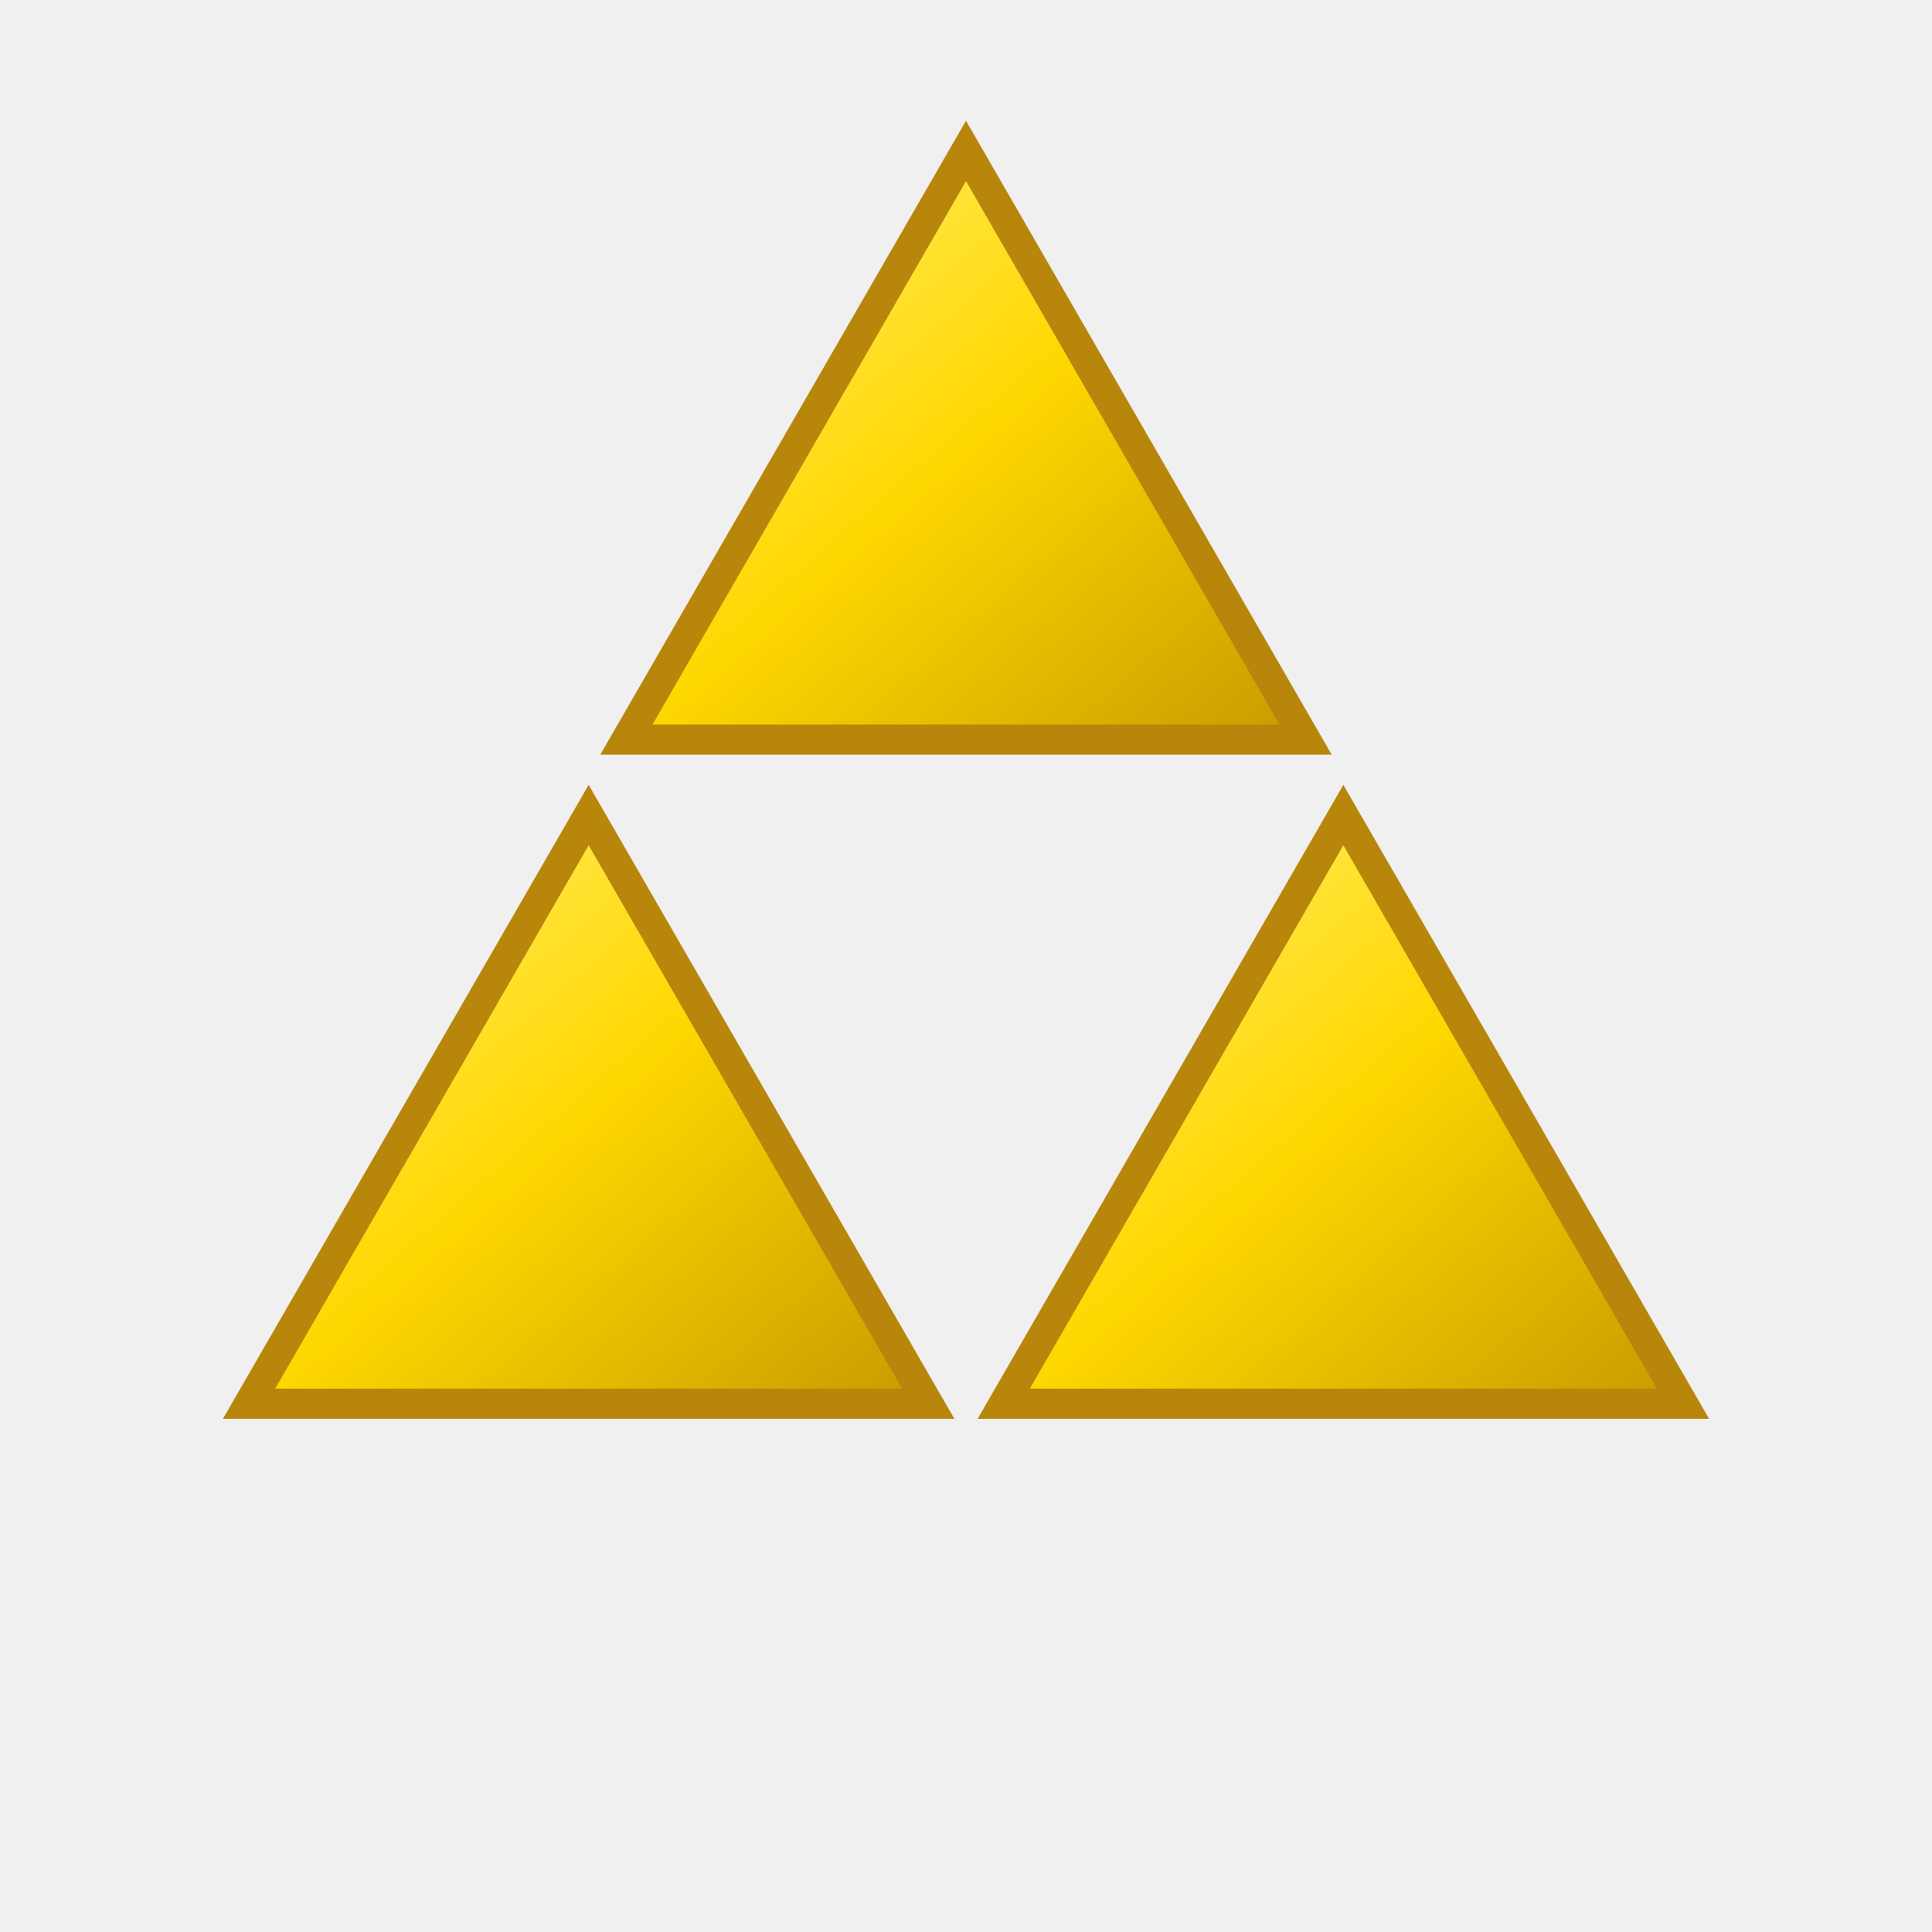
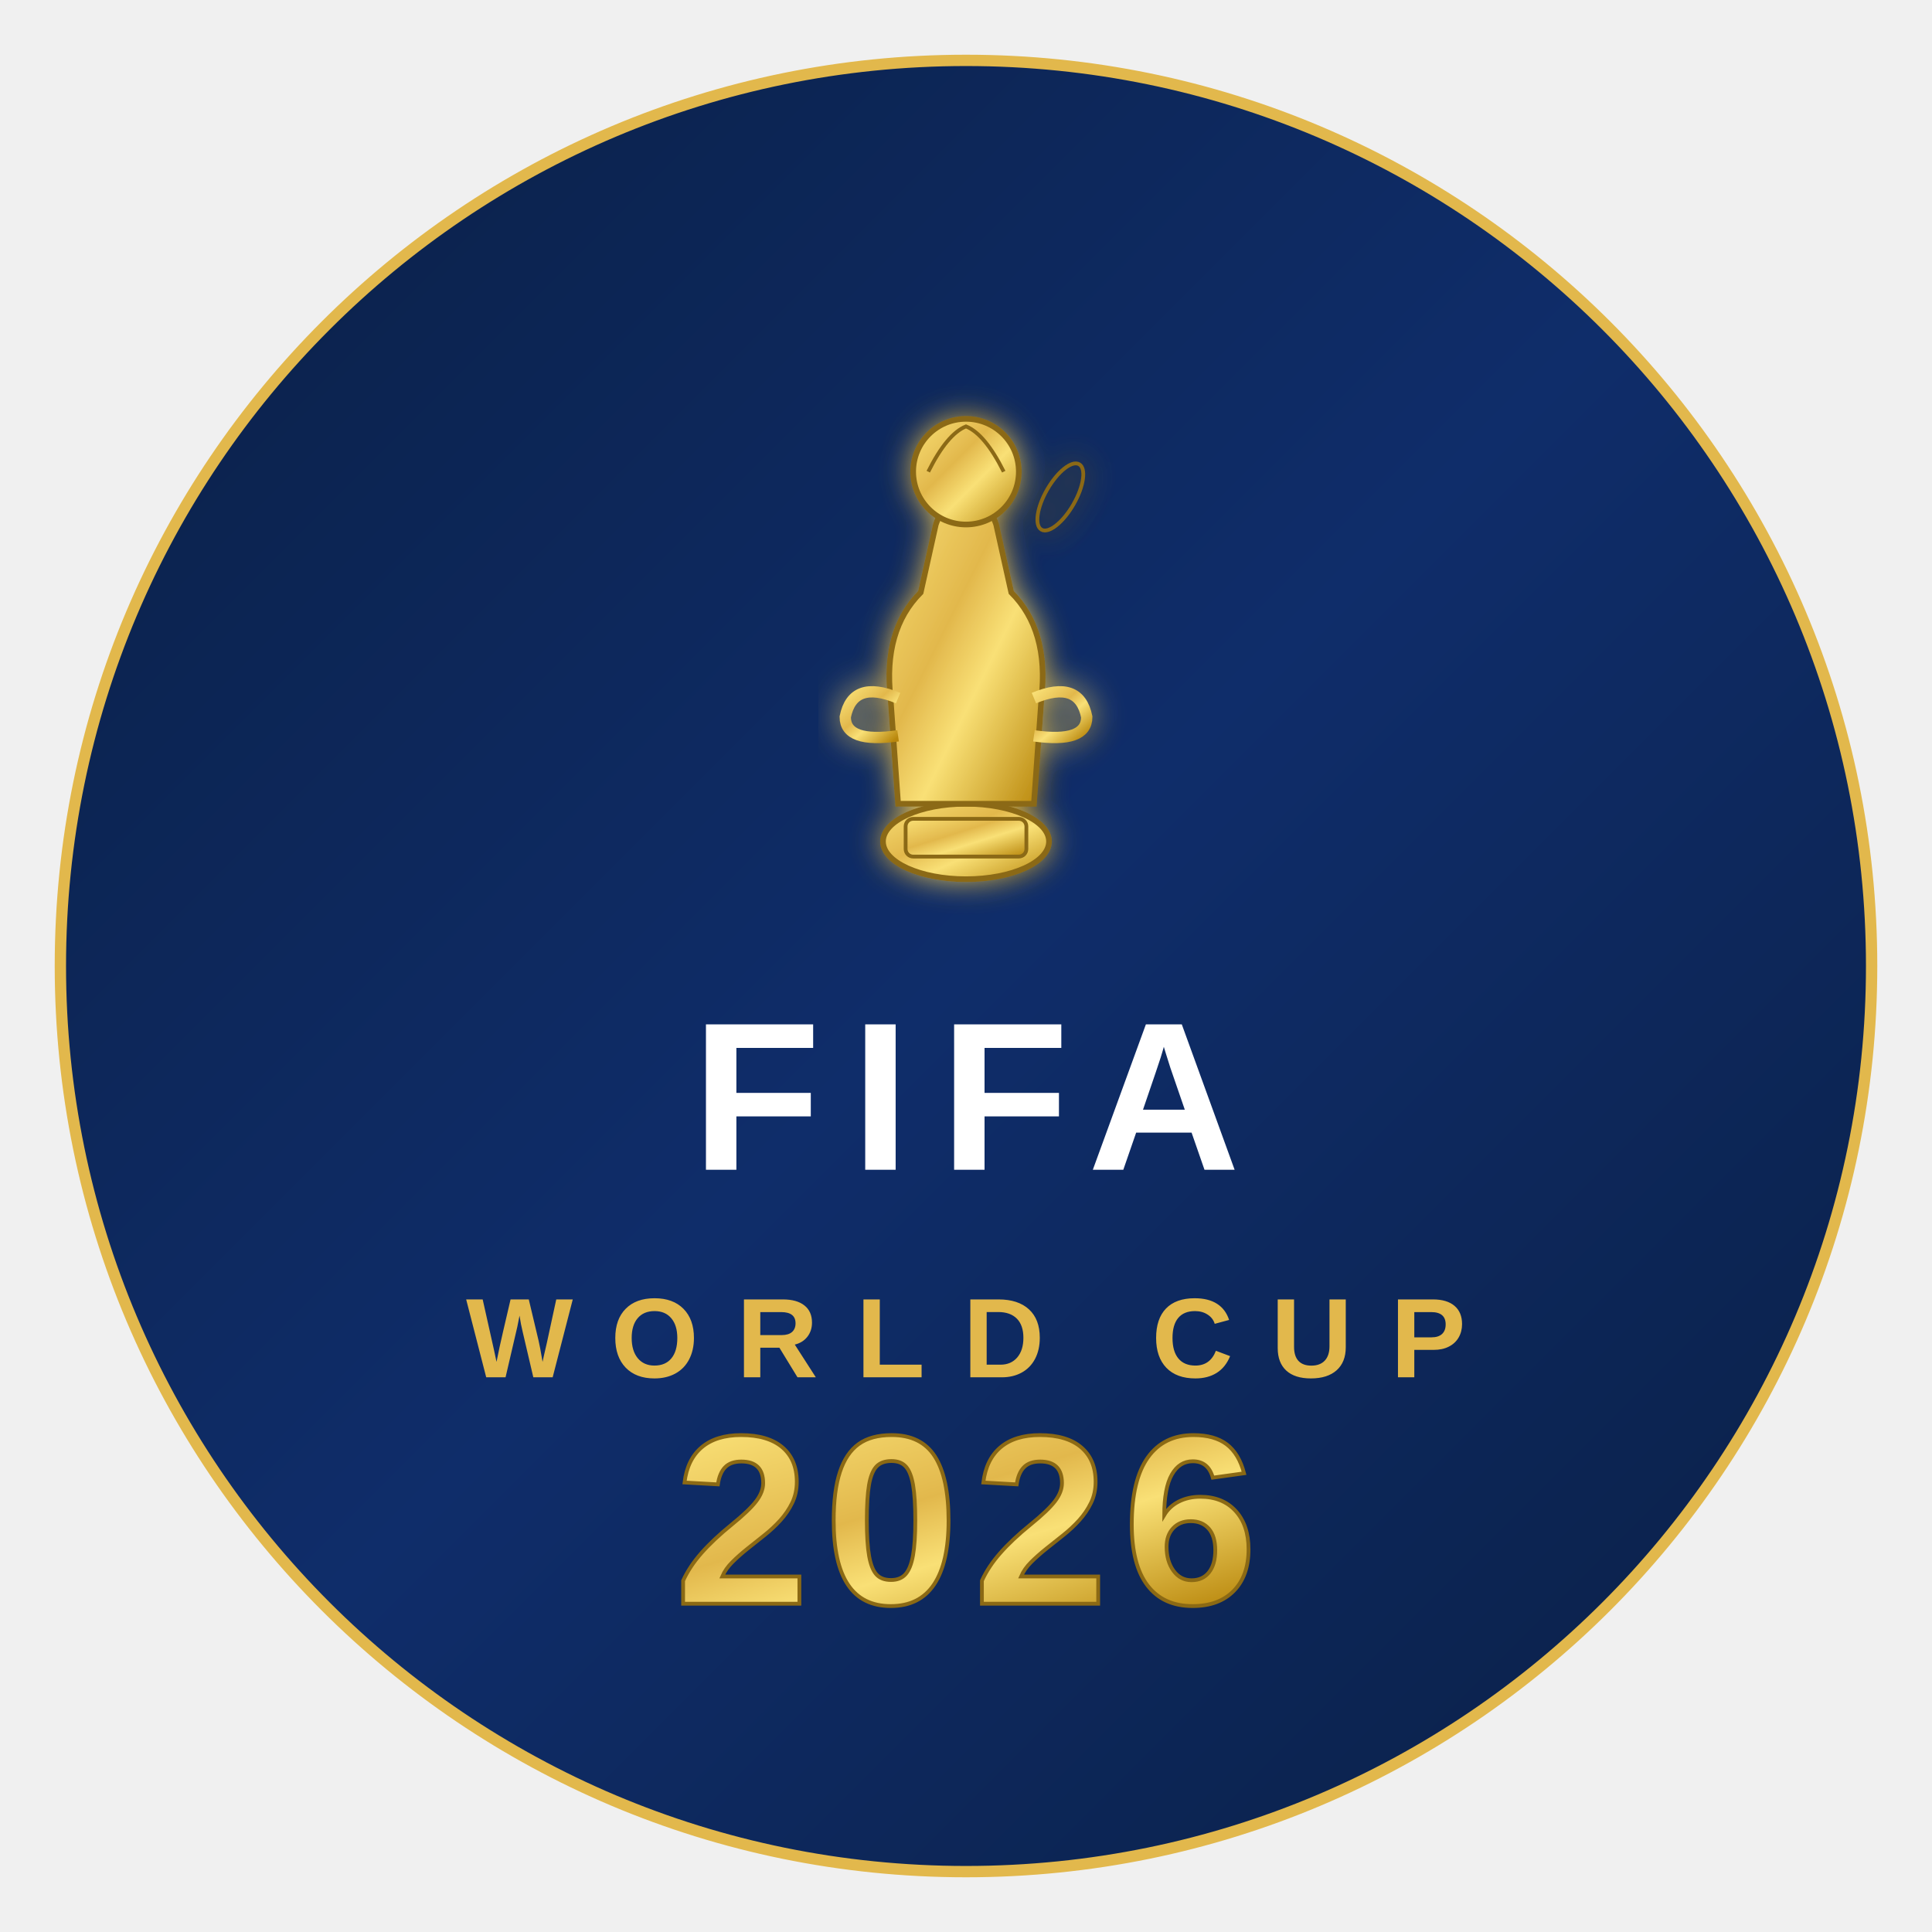
<svg xmlns="http://www.w3.org/2000/svg" viewBox="0 0 512 512">
  <defs>
-     <linearGradient id="gold" x1="0%" y1="0%" x2="100%" y2="100%">
-       <stop offset="0%" stop-color="#FFF27A" />
-       <stop offset="50%" stop-color="#FFD700" />
-       <stop offset="100%" stop-color="#C79A00" />
+     <linearGradient id="trophyGold" x1="0%" y1="0%" x2="100%" y2="100%">
+       <stop offset="0%" stop-color="#F9E076" />
+       <stop offset="40%" stop-color="#E2B84C" />
+       <stop offset="60%" stop-color="#F9E076" />
+       <stop offset="100%" stop-color="#B8860B" />
    </linearGradient>
+     <linearGradient id="navyBlue" x1="0%" y1="0%" x2="100%" y2="100%">
+       <stop offset="0%" stop-color="#0A1F44" />
+       <stop offset="50%" stop-color="#0F2D6A" />
+       <stop offset="100%" stop-color="#0A1F44" />
+     </linearGradient>
+     <filter id="glow">
+       <feGaussianBlur stdDeviation="4" result="blur" />
+       <feMerge>
+         <feMergeNode in="blur" />
+         <feMergeNode in="SourceGraphic" />
+       </feMerge>
+     </filter>
  </defs>
-   <polygon points="256,40 346,196 166,196" fill="url(#gold)" stroke="#B8860B" stroke-width="8" />
-   <polygon points="156,216 246,372 66,372" fill="url(#gold)" stroke="#B8860B" stroke-width="8" />
-   <polygon points="356,216 446,372 266,372" fill="url(#gold)" stroke="#B8860B" stroke-width="8" />
+   <circle cx="256" cy="256" r="240" fill="url(#navyBlue)" stroke="#E2B84C" stroke-width="3" />
+   <g transform="translate(256, 175)" filter="url(#glow)">
+     <ellipse cx="0" cy="48" rx="22" ry="10" fill="url(#trophyGold)" stroke="#8B6914" stroke-width="1.5" />
+     <rect x="-16" y="42" width="32" height="10" rx="2" fill="url(#trophyGold)" stroke="#8B6914" stroke-width="1" />
+     <path d="M-18,38 L-20,10 Q-22,-8 -12,-18 L-8,-36 Q-6,-42 0,-44 Q6,-42 8,-36 L12,-18 Q22,-8 20,10 L18,38 Z" fill="url(#trophyGold)" stroke="#8B6914" stroke-width="1.5" />
+     <circle cx="0" cy="-50" r="14" fill="url(#trophyGold)" stroke="#8B6914" stroke-width="1.5" />
+     <path d="M-10,-50 Q-5,-60 0,-62 Q5,-60 10,-50" fill="none" stroke="#8B6914" stroke-width="1" />
+     <ellipse cx="0" cy="-50" rx="4" ry="10" fill="none" stroke="#8B6914" stroke-width="1" transform="rotate(30)" />
+     <path d="M-18,10 Q-30,5 -32,15 Q-32,22 -18,20" fill="none" stroke="url(#trophyGold)" stroke-width="3" />
+     <path d="M18,10 Q30,5 32,15 Q32,22 18,20" fill="none" stroke="url(#trophyGold)" stroke-width="3" />
+   </g>
+   <text x="256" y="310" text-anchor="middle" font-family="Arial, Helvetica, sans-serif" font-weight="900" font-size="56" letter-spacing="8" fill="#FFFFFF">FIFA</text>
+   <text x="256" y="365" text-anchor="middle" font-family="Arial, Helvetica, sans-serif" font-weight="600" font-size="30" letter-spacing="10" fill="#E2B84C">WORLD CUP</text>
+   <text x="256" y="425" text-anchor="middle" font-family="Arial, Helvetica, sans-serif" font-weight="900" font-size="64" letter-spacing="4" fill="url(#trophyGold)" stroke="#8B6914" stroke-width="1">2026</text>
</svg>
